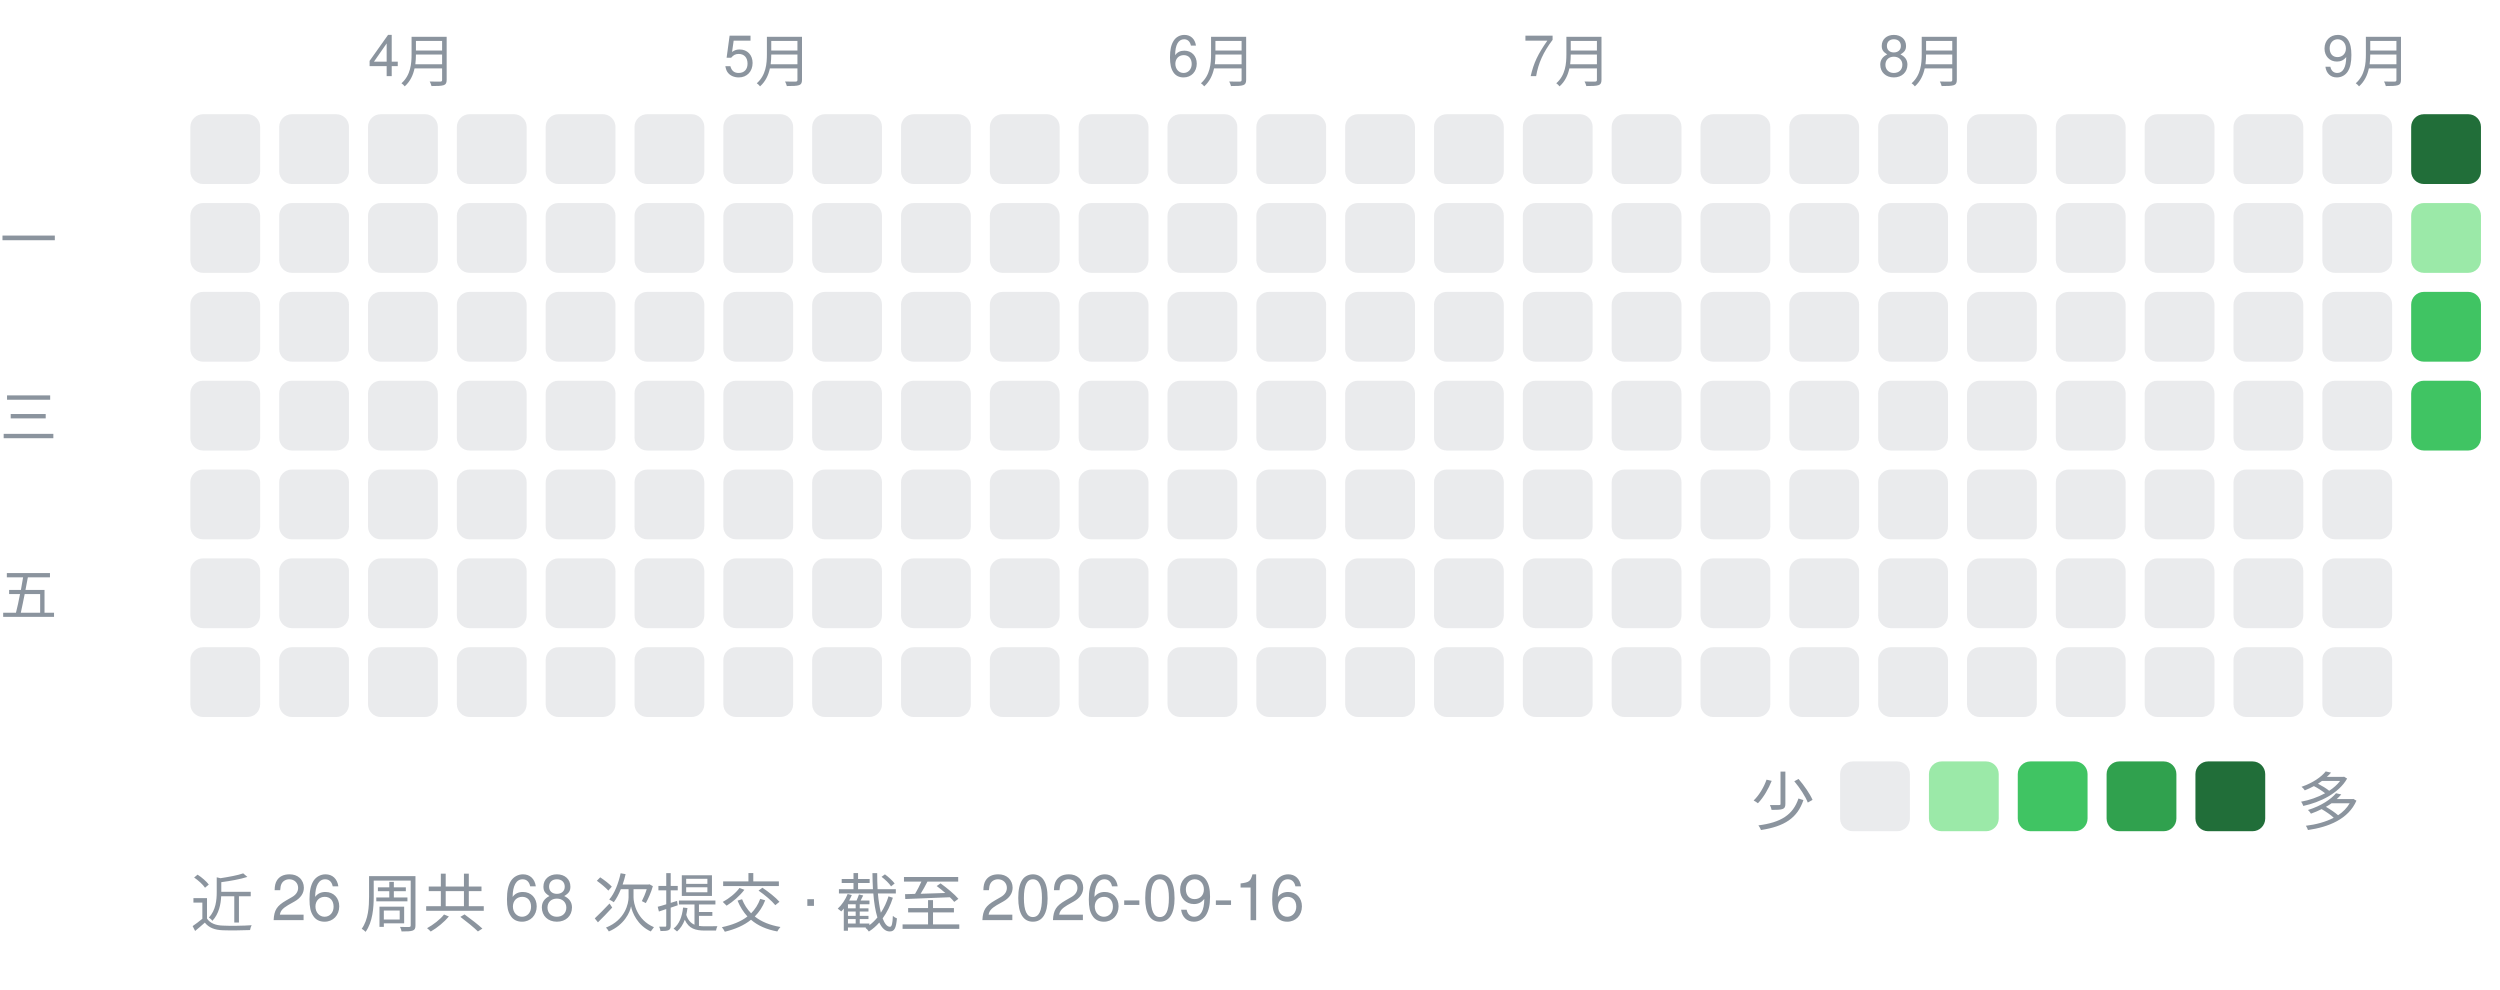
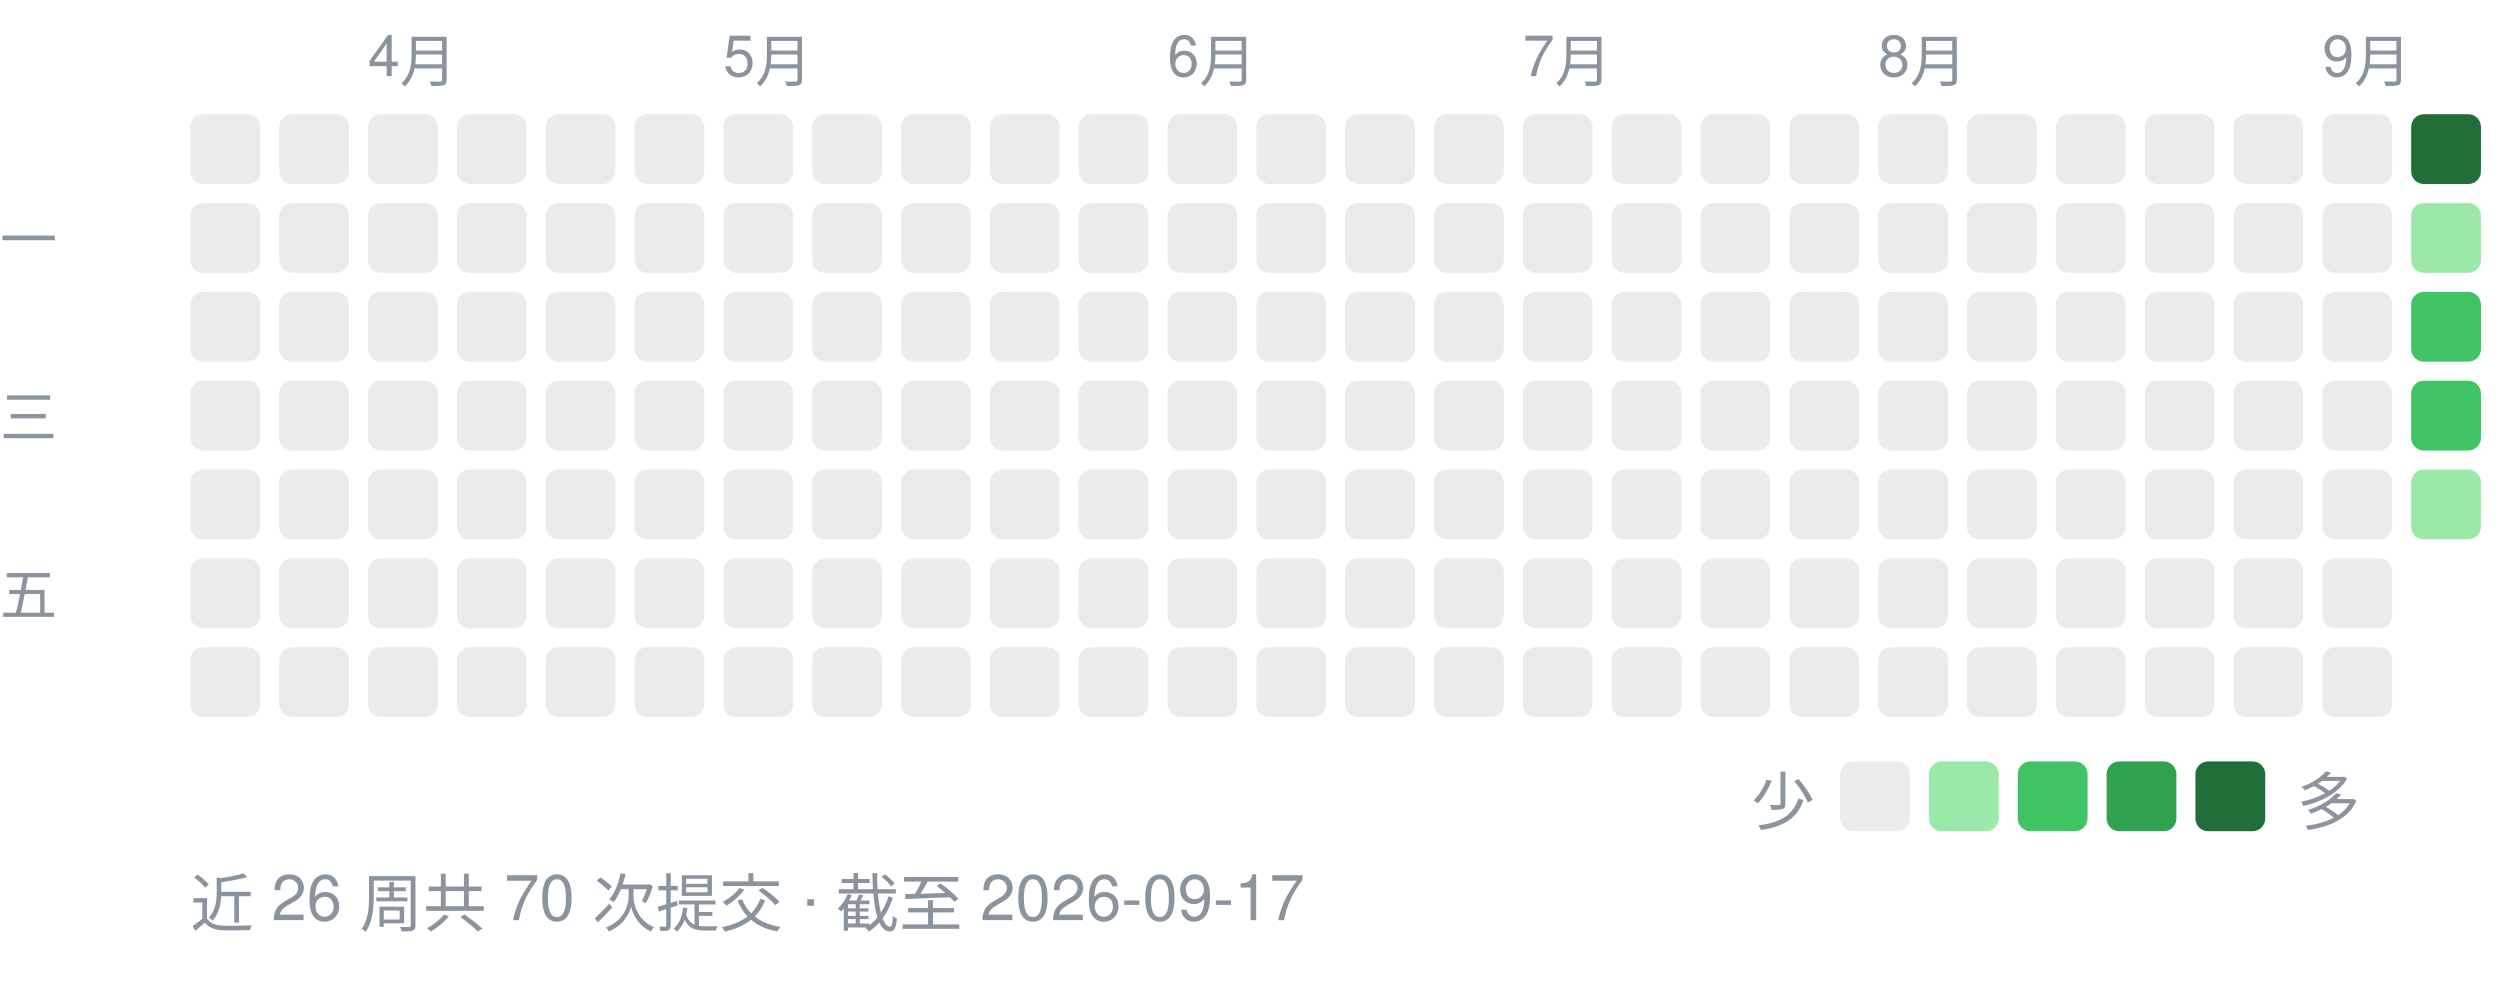
<svg xmlns="http://www.w3.org/2000/svg" width="394" height="156" viewBox="0 0 394 156" role="img">
  <g font-family="-apple-system,BlinkMacSystemFont,Segoe UI,Helvetica,Arial,PingFang SC,sans-serif" font-size="9" fill="#8b949e">
    <text x="58" y="12">4月</text>
    <text x="114" y="12">5月</text>
    <text x="184" y="12">6月</text>
    <text x="240" y="12">7月</text>
    <text x="296" y="12">8月</text>
    <text x="366" y="12">9月</text>
    <text x="0" y="41">一</text>
    <text x="0" y="69">三</text>
    <text x="0" y="97">五</text>
  </g>
  <rect x="30" y="18" width="11" height="11" rx="2" fill="rgba(139,148,158,0.18)" />
  <rect x="30" y="32" width="11" height="11" rx="2" fill="rgba(139,148,158,0.18)" />
  <rect x="30" y="46" width="11" height="11" rx="2" fill="rgba(139,148,158,0.18)" />
  <rect x="30" y="60" width="11" height="11" rx="2" fill="rgba(139,148,158,0.18)" />
  <rect x="30" y="74" width="11" height="11" rx="2" fill="rgba(139,148,158,0.18)" />
  <rect x="30" y="88" width="11" height="11" rx="2" fill="rgba(139,148,158,0.18)" />
  <rect x="30" y="102" width="11" height="11" rx="2" fill="rgba(139,148,158,0.18)" />
  <rect x="44" y="18" width="11" height="11" rx="2" fill="rgba(139,148,158,0.18)" />
  <rect x="44" y="32" width="11" height="11" rx="2" fill="rgba(139,148,158,0.18)" />
  <rect x="44" y="46" width="11" height="11" rx="2" fill="rgba(139,148,158,0.18)" />
  <rect x="44" y="60" width="11" height="11" rx="2" fill="rgba(139,148,158,0.18)" />
  <rect x="44" y="74" width="11" height="11" rx="2" fill="rgba(139,148,158,0.18)" />
  <rect x="44" y="88" width="11" height="11" rx="2" fill="rgba(139,148,158,0.18)" />
  <rect x="44" y="102" width="11" height="11" rx="2" fill="rgba(139,148,158,0.18)" />
  <rect x="58" y="18" width="11" height="11" rx="2" fill="rgba(139,148,158,0.18)" />
  <rect x="58" y="32" width="11" height="11" rx="2" fill="rgba(139,148,158,0.18)" />
  <rect x="58" y="46" width="11" height="11" rx="2" fill="rgba(139,148,158,0.18)" />
  <rect x="58" y="60" width="11" height="11" rx="2" fill="rgba(139,148,158,0.18)" />
  <rect x="58" y="74" width="11" height="11" rx="2" fill="rgba(139,148,158,0.18)" />
  <rect x="58" y="88" width="11" height="11" rx="2" fill="rgba(139,148,158,0.18)" />
  <rect x="58" y="102" width="11" height="11" rx="2" fill="rgba(139,148,158,0.18)" />
  <rect x="72" y="18" width="11" height="11" rx="2" fill="rgba(139,148,158,0.18)" />
  <rect x="72" y="32" width="11" height="11" rx="2" fill="rgba(139,148,158,0.18)" />
  <rect x="72" y="46" width="11" height="11" rx="2" fill="rgba(139,148,158,0.18)" />
  <rect x="72" y="60" width="11" height="11" rx="2" fill="rgba(139,148,158,0.18)" />
  <rect x="72" y="74" width="11" height="11" rx="2" fill="rgba(139,148,158,0.18)" />
  <rect x="72" y="88" width="11" height="11" rx="2" fill="rgba(139,148,158,0.18)" />
  <rect x="72" y="102" width="11" height="11" rx="2" fill="rgba(139,148,158,0.18)" />
  <rect x="86" y="18" width="11" height="11" rx="2" fill="rgba(139,148,158,0.18)" />
  <rect x="86" y="32" width="11" height="11" rx="2" fill="rgba(139,148,158,0.18)" />
  <rect x="86" y="46" width="11" height="11" rx="2" fill="rgba(139,148,158,0.18)" />
  <rect x="86" y="60" width="11" height="11" rx="2" fill="rgba(139,148,158,0.18)" />
  <rect x="86" y="74" width="11" height="11" rx="2" fill="rgba(139,148,158,0.18)" />
  <rect x="86" y="88" width="11" height="11" rx="2" fill="rgba(139,148,158,0.18)" />
  <rect x="86" y="102" width="11" height="11" rx="2" fill="rgba(139,148,158,0.18)" />
  <rect x="100" y="18" width="11" height="11" rx="2" fill="rgba(139,148,158,0.18)" />
  <rect x="100" y="32" width="11" height="11" rx="2" fill="rgba(139,148,158,0.18)" />
  <rect x="100" y="46" width="11" height="11" rx="2" fill="rgba(139,148,158,0.18)" />
  <rect x="100" y="60" width="11" height="11" rx="2" fill="rgba(139,148,158,0.18)" />
  <rect x="100" y="74" width="11" height="11" rx="2" fill="rgba(139,148,158,0.18)" />
  <rect x="100" y="88" width="11" height="11" rx="2" fill="rgba(139,148,158,0.18)" />
  <rect x="100" y="102" width="11" height="11" rx="2" fill="rgba(139,148,158,0.18)" />
  <rect x="114" y="18" width="11" height="11" rx="2" fill="rgba(139,148,158,0.18)" />
  <rect x="114" y="32" width="11" height="11" rx="2" fill="rgba(139,148,158,0.18)" />
  <rect x="114" y="46" width="11" height="11" rx="2" fill="rgba(139,148,158,0.18)" />
  <rect x="114" y="60" width="11" height="11" rx="2" fill="rgba(139,148,158,0.18)" />
  <rect x="114" y="74" width="11" height="11" rx="2" fill="rgba(139,148,158,0.18)" />
  <rect x="114" y="88" width="11" height="11" rx="2" fill="rgba(139,148,158,0.18)" />
  <rect x="114" y="102" width="11" height="11" rx="2" fill="rgba(139,148,158,0.18)" />
  <rect x="128" y="18" width="11" height="11" rx="2" fill="rgba(139,148,158,0.18)" />
  <rect x="128" y="32" width="11" height="11" rx="2" fill="rgba(139,148,158,0.18)" />
  <rect x="128" y="46" width="11" height="11" rx="2" fill="rgba(139,148,158,0.18)" />
  <rect x="128" y="60" width="11" height="11" rx="2" fill="rgba(139,148,158,0.18)" />
  <rect x="128" y="74" width="11" height="11" rx="2" fill="rgba(139,148,158,0.18)" />
  <rect x="128" y="88" width="11" height="11" rx="2" fill="rgba(139,148,158,0.18)" />
  <rect x="128" y="102" width="11" height="11" rx="2" fill="rgba(139,148,158,0.18)" />
  <rect x="142" y="18" width="11" height="11" rx="2" fill="rgba(139,148,158,0.18)" />
  <rect x="142" y="32" width="11" height="11" rx="2" fill="rgba(139,148,158,0.18)" />
  <rect x="142" y="46" width="11" height="11" rx="2" fill="rgba(139,148,158,0.18)" />
  <rect x="142" y="60" width="11" height="11" rx="2" fill="rgba(139,148,158,0.18)" />
  <rect x="142" y="74" width="11" height="11" rx="2" fill="rgba(139,148,158,0.18)" />
  <rect x="142" y="88" width="11" height="11" rx="2" fill="rgba(139,148,158,0.18)" />
  <rect x="142" y="102" width="11" height="11" rx="2" fill="rgba(139,148,158,0.18)" />
  <rect x="156" y="18" width="11" height="11" rx="2" fill="rgba(139,148,158,0.18)" />
  <rect x="156" y="32" width="11" height="11" rx="2" fill="rgba(139,148,158,0.18)" />
  <rect x="156" y="46" width="11" height="11" rx="2" fill="rgba(139,148,158,0.18)" />
  <rect x="156" y="60" width="11" height="11" rx="2" fill="rgba(139,148,158,0.18)" />
  <rect x="156" y="74" width="11" height="11" rx="2" fill="rgba(139,148,158,0.18)" />
  <rect x="156" y="88" width="11" height="11" rx="2" fill="rgba(139,148,158,0.18)" />
  <rect x="156" y="102" width="11" height="11" rx="2" fill="rgba(139,148,158,0.18)" />
  <rect x="170" y="18" width="11" height="11" rx="2" fill="rgba(139,148,158,0.18)" />
  <rect x="170" y="32" width="11" height="11" rx="2" fill="rgba(139,148,158,0.18)" />
  <rect x="170" y="46" width="11" height="11" rx="2" fill="rgba(139,148,158,0.18)" />
  <rect x="170" y="60" width="11" height="11" rx="2" fill="rgba(139,148,158,0.18)" />
  <rect x="170" y="74" width="11" height="11" rx="2" fill="rgba(139,148,158,0.18)" />
  <rect x="170" y="88" width="11" height="11" rx="2" fill="rgba(139,148,158,0.18)" />
  <rect x="170" y="102" width="11" height="11" rx="2" fill="rgba(139,148,158,0.18)" />
  <rect x="184" y="18" width="11" height="11" rx="2" fill="rgba(139,148,158,0.18)" />
  <rect x="184" y="32" width="11" height="11" rx="2" fill="rgba(139,148,158,0.18)" />
  <rect x="184" y="46" width="11" height="11" rx="2" fill="rgba(139,148,158,0.18)" />
  <rect x="184" y="60" width="11" height="11" rx="2" fill="rgba(139,148,158,0.18)" />
  <rect x="184" y="74" width="11" height="11" rx="2" fill="rgba(139,148,158,0.18)" />
  <rect x="184" y="88" width="11" height="11" rx="2" fill="rgba(139,148,158,0.18)" />
  <rect x="184" y="102" width="11" height="11" rx="2" fill="rgba(139,148,158,0.18)" />
  <rect x="198" y="18" width="11" height="11" rx="2" fill="rgba(139,148,158,0.18)" />
  <rect x="198" y="32" width="11" height="11" rx="2" fill="rgba(139,148,158,0.18)" />
  <rect x="198" y="46" width="11" height="11" rx="2" fill="rgba(139,148,158,0.18)" />
  <rect x="198" y="60" width="11" height="11" rx="2" fill="rgba(139,148,158,0.18)" />
  <rect x="198" y="74" width="11" height="11" rx="2" fill="rgba(139,148,158,0.18)" />
  <rect x="198" y="88" width="11" height="11" rx="2" fill="rgba(139,148,158,0.18)" />
  <rect x="198" y="102" width="11" height="11" rx="2" fill="rgba(139,148,158,0.18)" />
  <rect x="212" y="18" width="11" height="11" rx="2" fill="rgba(139,148,158,0.18)" />
  <rect x="212" y="32" width="11" height="11" rx="2" fill="rgba(139,148,158,0.18)" />
  <rect x="212" y="46" width="11" height="11" rx="2" fill="rgba(139,148,158,0.18)" />
  <rect x="212" y="60" width="11" height="11" rx="2" fill="rgba(139,148,158,0.18)" />
  <rect x="212" y="74" width="11" height="11" rx="2" fill="rgba(139,148,158,0.18)" />
  <rect x="212" y="88" width="11" height="11" rx="2" fill="rgba(139,148,158,0.18)" />
  <rect x="212" y="102" width="11" height="11" rx="2" fill="rgba(139,148,158,0.18)" />
  <rect x="226" y="18" width="11" height="11" rx="2" fill="rgba(139,148,158,0.18)" />
  <rect x="226" y="32" width="11" height="11" rx="2" fill="rgba(139,148,158,0.18)" />
  <rect x="226" y="46" width="11" height="11" rx="2" fill="rgba(139,148,158,0.18)" />
  <rect x="226" y="60" width="11" height="11" rx="2" fill="rgba(139,148,158,0.18)" />
  <rect x="226" y="74" width="11" height="11" rx="2" fill="rgba(139,148,158,0.18)" />
  <rect x="226" y="88" width="11" height="11" rx="2" fill="rgba(139,148,158,0.18)" />
  <rect x="226" y="102" width="11" height="11" rx="2" fill="rgba(139,148,158,0.18)" />
  <rect x="240" y="18" width="11" height="11" rx="2" fill="rgba(139,148,158,0.18)" />
  <rect x="240" y="32" width="11" height="11" rx="2" fill="rgba(139,148,158,0.18)" />
  <rect x="240" y="46" width="11" height="11" rx="2" fill="rgba(139,148,158,0.18)" />
  <rect x="240" y="60" width="11" height="11" rx="2" fill="rgba(139,148,158,0.18)" />
  <rect x="240" y="74" width="11" height="11" rx="2" fill="rgba(139,148,158,0.18)" />
  <rect x="240" y="88" width="11" height="11" rx="2" fill="rgba(139,148,158,0.18)" />
  <rect x="240" y="102" width="11" height="11" rx="2" fill="rgba(139,148,158,0.18)" />
  <rect x="254" y="18" width="11" height="11" rx="2" fill="rgba(139,148,158,0.18)" />
  <rect x="254" y="32" width="11" height="11" rx="2" fill="rgba(139,148,158,0.18)" />
  <rect x="254" y="46" width="11" height="11" rx="2" fill="rgba(139,148,158,0.18)" />
  <rect x="254" y="60" width="11" height="11" rx="2" fill="rgba(139,148,158,0.18)" />
  <rect x="254" y="74" width="11" height="11" rx="2" fill="rgba(139,148,158,0.18)" />
  <rect x="254" y="88" width="11" height="11" rx="2" fill="rgba(139,148,158,0.18)" />
  <rect x="254" y="102" width="11" height="11" rx="2" fill="rgba(139,148,158,0.18)" />
  <rect x="268" y="18" width="11" height="11" rx="2" fill="rgba(139,148,158,0.18)" />
  <rect x="268" y="32" width="11" height="11" rx="2" fill="rgba(139,148,158,0.18)" />
  <rect x="268" y="46" width="11" height="11" rx="2" fill="rgba(139,148,158,0.18)" />
  <rect x="268" y="60" width="11" height="11" rx="2" fill="rgba(139,148,158,0.18)" />
  <rect x="268" y="74" width="11" height="11" rx="2" fill="rgba(139,148,158,0.18)" />
  <rect x="268" y="88" width="11" height="11" rx="2" fill="rgba(139,148,158,0.18)" />
  <rect x="268" y="102" width="11" height="11" rx="2" fill="rgba(139,148,158,0.18)" />
  <rect x="282" y="18" width="11" height="11" rx="2" fill="rgba(139,148,158,0.18)" />
  <rect x="282" y="32" width="11" height="11" rx="2" fill="rgba(139,148,158,0.18)" />
  <rect x="282" y="46" width="11" height="11" rx="2" fill="rgba(139,148,158,0.18)" />
  <rect x="282" y="60" width="11" height="11" rx="2" fill="rgba(139,148,158,0.18)" />
  <rect x="282" y="74" width="11" height="11" rx="2" fill="rgba(139,148,158,0.18)" />
  <rect x="282" y="88" width="11" height="11" rx="2" fill="rgba(139,148,158,0.18)" />
  <rect x="282" y="102" width="11" height="11" rx="2" fill="rgba(139,148,158,0.18)" />
  <rect x="296" y="18" width="11" height="11" rx="2" fill="rgba(139,148,158,0.18)" />
  <rect x="296" y="32" width="11" height="11" rx="2" fill="rgba(139,148,158,0.18)" />
  <rect x="296" y="46" width="11" height="11" rx="2" fill="rgba(139,148,158,0.18)" />
  <rect x="296" y="60" width="11" height="11" rx="2" fill="rgba(139,148,158,0.18)" />
  <rect x="296" y="74" width="11" height="11" rx="2" fill="rgba(139,148,158,0.18)" />
  <rect x="296" y="88" width="11" height="11" rx="2" fill="rgba(139,148,158,0.18)" />
  <rect x="296" y="102" width="11" height="11" rx="2" fill="rgba(139,148,158,0.18)" />
  <rect x="310" y="18" width="11" height="11" rx="2" fill="rgba(139,148,158,0.18)" />
  <rect x="310" y="32" width="11" height="11" rx="2" fill="rgba(139,148,158,0.18)" />
  <rect x="310" y="46" width="11" height="11" rx="2" fill="rgba(139,148,158,0.18)" />
  <rect x="310" y="60" width="11" height="11" rx="2" fill="rgba(139,148,158,0.18)" />
  <rect x="310" y="74" width="11" height="11" rx="2" fill="rgba(139,148,158,0.18)" />
  <rect x="310" y="88" width="11" height="11" rx="2" fill="rgba(139,148,158,0.18)" />
  <rect x="310" y="102" width="11" height="11" rx="2" fill="rgba(139,148,158,0.18)" />
  <rect x="324" y="18" width="11" height="11" rx="2" fill="rgba(139,148,158,0.18)" />
  <rect x="324" y="32" width="11" height="11" rx="2" fill="rgba(139,148,158,0.18)" />
  <rect x="324" y="46" width="11" height="11" rx="2" fill="rgba(139,148,158,0.18)" />
  <rect x="324" y="60" width="11" height="11" rx="2" fill="rgba(139,148,158,0.18)" />
  <rect x="324" y="74" width="11" height="11" rx="2" fill="rgba(139,148,158,0.18)" />
  <rect x="324" y="88" width="11" height="11" rx="2" fill="rgba(139,148,158,0.18)" />
  <rect x="324" y="102" width="11" height="11" rx="2" fill="rgba(139,148,158,0.18)" />
  <rect x="338" y="18" width="11" height="11" rx="2" fill="rgba(139,148,158,0.18)" />
  <rect x="338" y="32" width="11" height="11" rx="2" fill="rgba(139,148,158,0.18)" />
  <rect x="338" y="46" width="11" height="11" rx="2" fill="rgba(139,148,158,0.18)" />
  <rect x="338" y="60" width="11" height="11" rx="2" fill="rgba(139,148,158,0.18)" />
  <rect x="338" y="74" width="11" height="11" rx="2" fill="rgba(139,148,158,0.18)" />
  <rect x="338" y="88" width="11" height="11" rx="2" fill="rgba(139,148,158,0.18)" />
  <rect x="338" y="102" width="11" height="11" rx="2" fill="rgba(139,148,158,0.18)" />
  <rect x="352" y="18" width="11" height="11" rx="2" fill="rgba(139,148,158,0.18)" />
  <rect x="352" y="32" width="11" height="11" rx="2" fill="rgba(139,148,158,0.18)" />
  <rect x="352" y="46" width="11" height="11" rx="2" fill="rgba(139,148,158,0.18)" />
  <rect x="352" y="60" width="11" height="11" rx="2" fill="rgba(139,148,158,0.18)" />
  <rect x="352" y="74" width="11" height="11" rx="2" fill="rgba(139,148,158,0.18)" />
  <rect x="352" y="88" width="11" height="11" rx="2" fill="rgba(139,148,158,0.18)" />
  <rect x="352" y="102" width="11" height="11" rx="2" fill="rgba(139,148,158,0.18)" />
  <rect x="366" y="18" width="11" height="11" rx="2" fill="rgba(139,148,158,0.18)" />
  <rect x="366" y="32" width="11" height="11" rx="2" fill="rgba(139,148,158,0.18)" />
  <rect x="366" y="46" width="11" height="11" rx="2" fill="rgba(139,148,158,0.18)" />
  <rect x="366" y="60" width="11" height="11" rx="2" fill="rgba(139,148,158,0.18)" />
  <rect x="366" y="74" width="11" height="11" rx="2" fill="rgba(139,148,158,0.18)" />
  <rect x="366" y="88" width="11" height="11" rx="2" fill="rgba(139,148,158,0.18)" />
  <rect x="366" y="102" width="11" height="11" rx="2" fill="rgba(139,148,158,0.18)" />
  <rect x="380" y="18" width="11" height="11" rx="2" fill="#216e39" />
  <rect x="380" y="32" width="11" height="11" rx="2" fill="#9be9a8" />
  <rect x="380" y="46" width="11" height="11" rx="2" fill="#40c463" />
  <rect x="380" y="60" width="11" height="11" rx="2" fill="#40c463" />
+   <rect x="380" y="74" width="11" height="11" rx="2" fill="#9be9a8" />
  <g font-family="-apple-system,BlinkMacSystemFont,Segoe UI,Helvetica,Arial,PingFang SC,sans-serif" font-size="10" fill="#8b949e">
-     <text x="30" y="146">近 26 周共 68 次提交 · 截至 2026-09-16</text>
+     <text x="30" y="146">近 26 周共 70 次提交 · 截至 2026-09-17</text>
    <text x="286" y="130" text-anchor="end">少</text>
    <rect x="290" y="120" width="11" height="11" rx="2" fill="rgba(139,148,158,0.18)" />
    <rect x="304" y="120" width="11" height="11" rx="2" fill="#9be9a8" />
    <rect x="318" y="120" width="11" height="11" rx="2" fill="#40c463" />
    <rect x="332" y="120" width="11" height="11" rx="2" fill="#30a14e" />
    <rect x="346" y="120" width="11" height="11" rx="2" fill="#216e39" />
    <text x="362" y="130">多</text>
  </g>
</svg>
